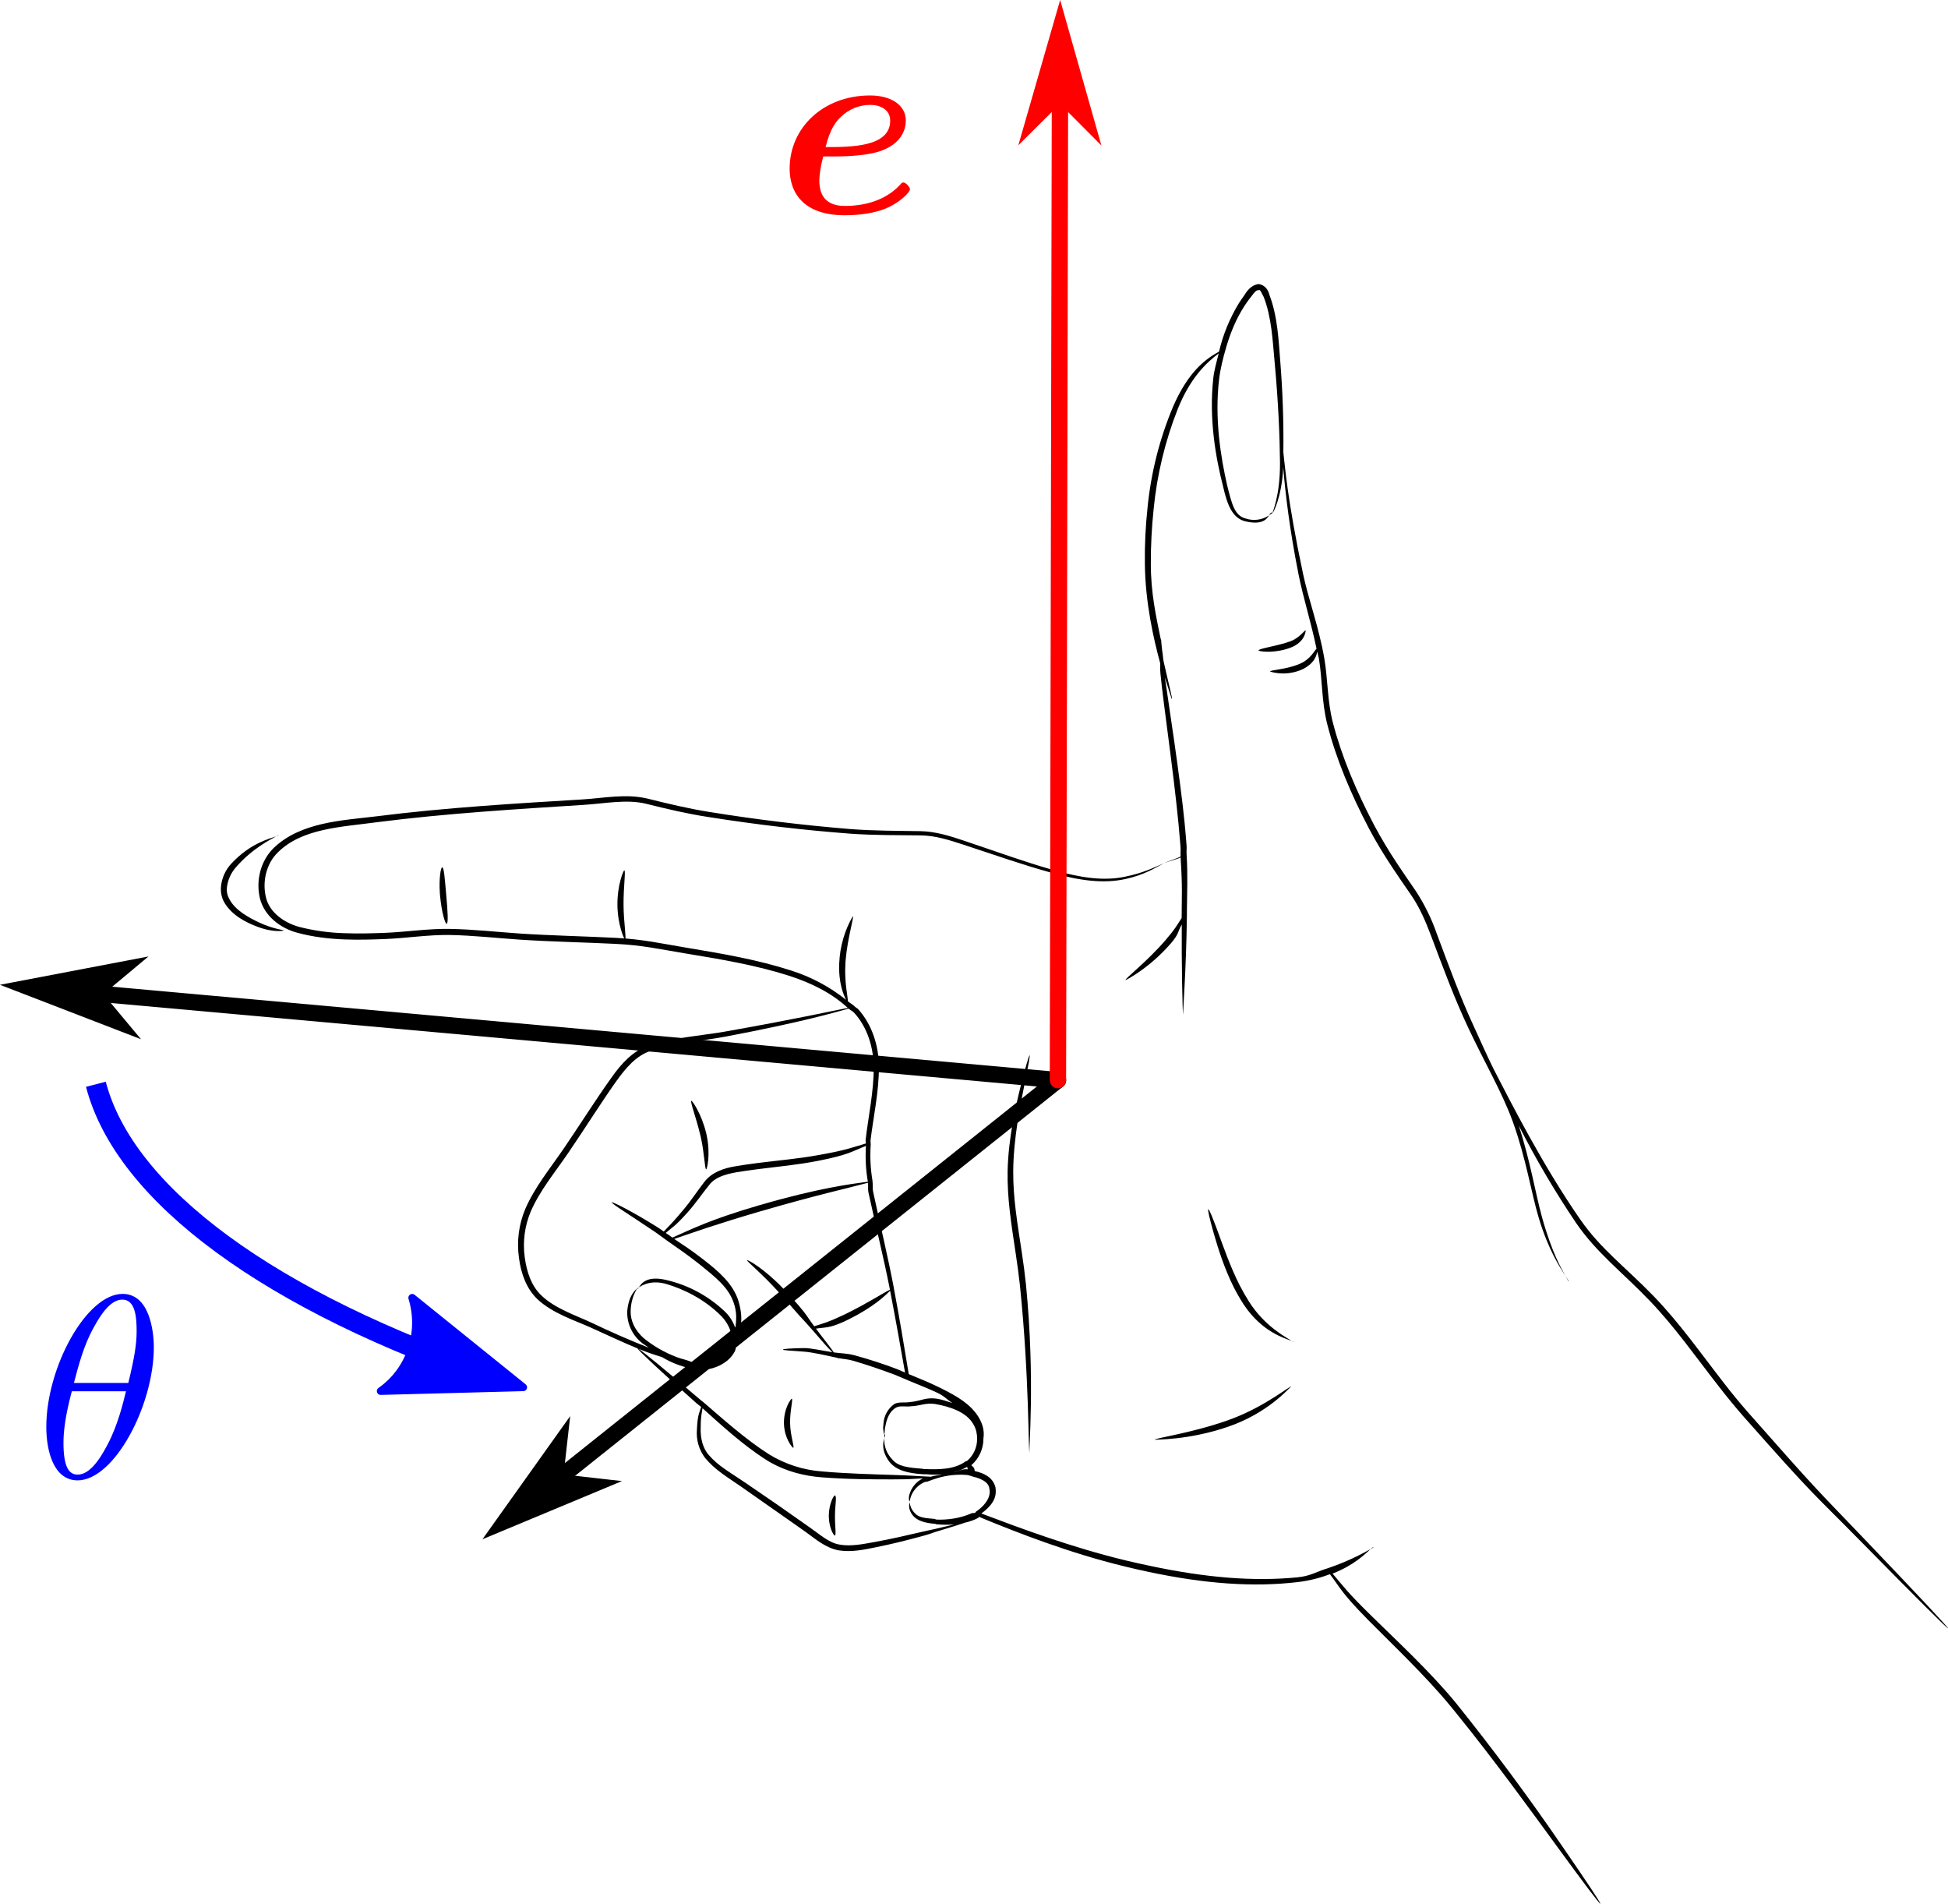
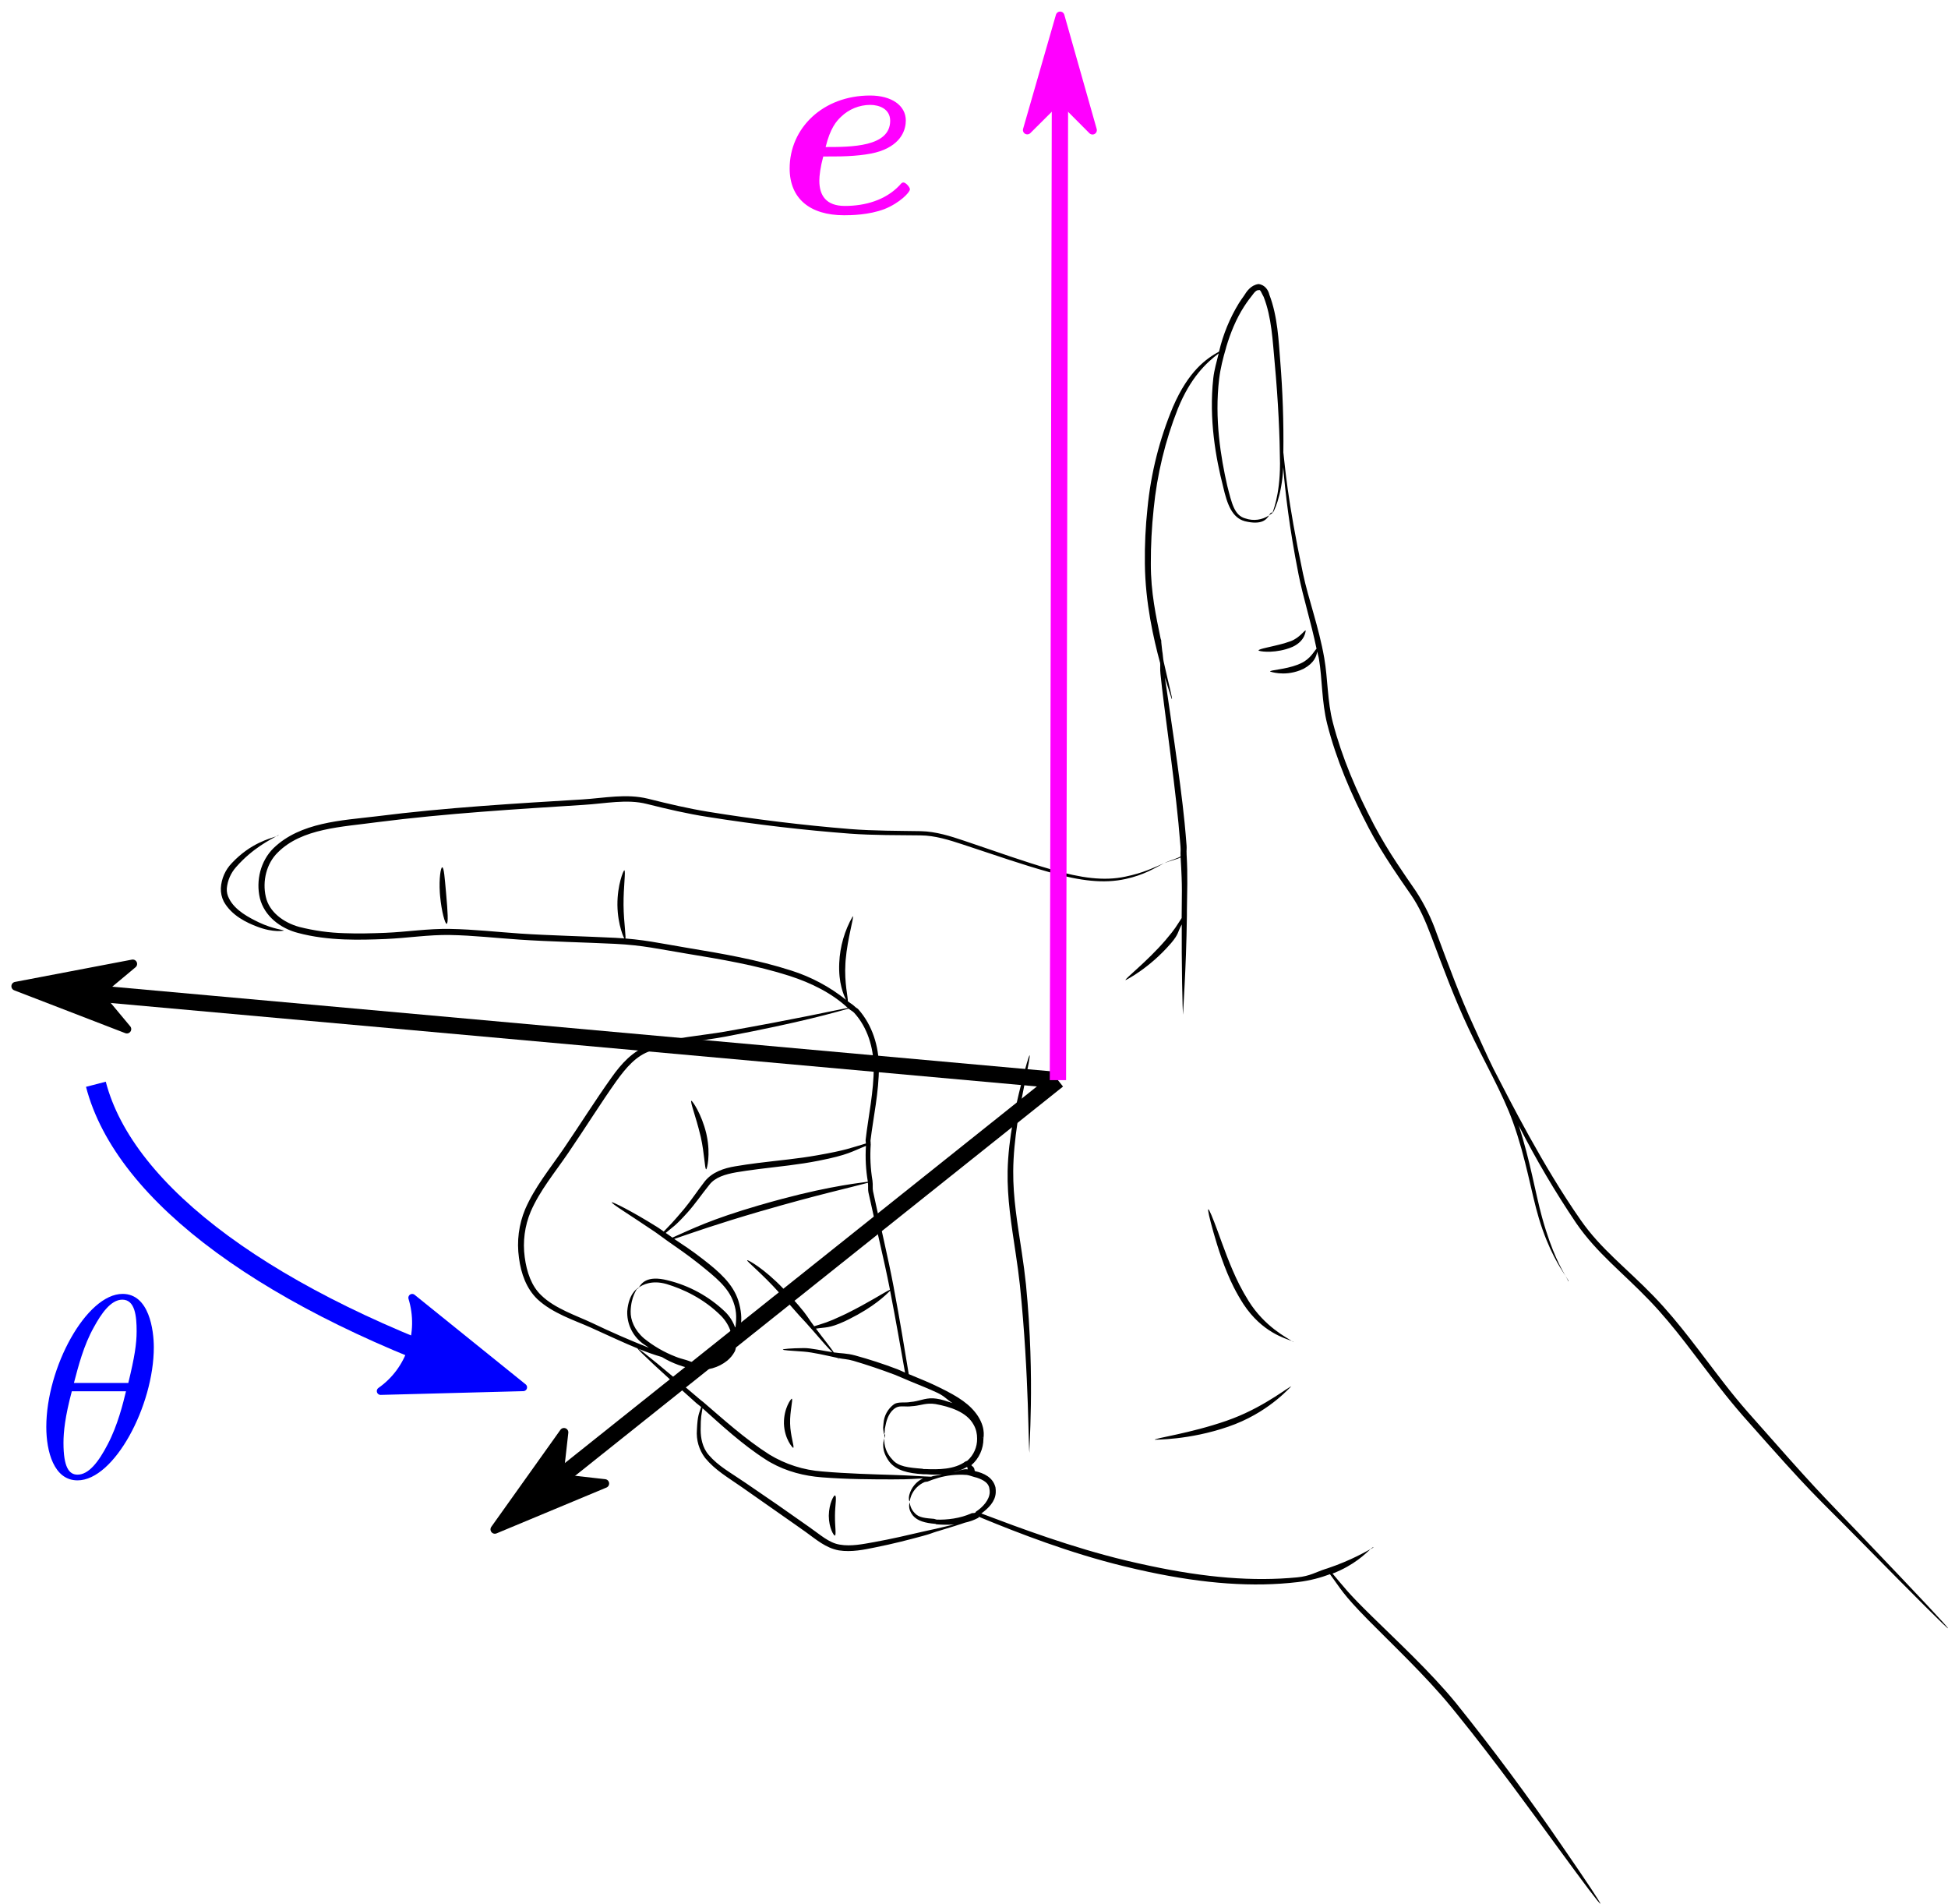
- <svg xmlns="http://www.w3.org/2000/svg" xml:space="preserve" width="143.118" height="139.829" viewBox="0 0 37.867 36.996">
-   <defs>
-     <marker id="d" orient="auto" overflow="visible">
-       <path fill="red" fill-rule="evenodd" stroke="red" stroke-width=".4pt" d="m-4 0-2 2 7-2-7-2Z" />
+ <svg xmlns="http://www.w3.org/2000/svg" xml:space="preserve" id="svg5" width="143.118" height="139.829" viewBox="0 0 37.867 36.996">
+   <defs id="defs2">
+     <marker id="marker5980" orient="auto" overflow="visible">
+       <path id="path17468" fill-rule="evenodd" stroke="#000" stroke-width="1pt" d="m0 0 5-5-17.5 5L5 5Z" transform="translate(-4)scale(-.4)" />
    </marker>
-     <marker id="a" orient="auto" overflow="visible">
-       <path fill-rule="evenodd" stroke="#000" stroke-width=".4pt" d="m-4 0-2 2 7-2-7-2Z" />
+     <marker id="marker6790" orient="auto" overflow="visible">
+       <path id="path17471" fill-rule="evenodd" stroke="#000" stroke-width="1pt" d="m0 0 5-5-17.5 5L5 5Z" transform="translate(-4)scale(-.4)" />
    </marker>
-     <marker id="b" orient="auto" overflow="visible">
-       <path fill-rule="evenodd" stroke="#000" stroke-width=".4pt" d="m-4 0-2 2 7-2-7-2Z" />
+     <marker id="Arrow2Mstart" orient="auto" overflow="visible">
+       <path id="path17474" fill="#00f" fill-rule="evenodd" stroke="#00f" stroke-linejoin="round" stroke-width=".625" d="M8.719 4.034-2.207.016 8.719-4.002c-1.746 2.372-1.736 5.618 0 8.036z" transform="scale(.6)" />
    </marker>
-     <marker id="c" orient="auto" overflow="visible">
-       <path fill="#00f" fill-rule="evenodd" stroke="#00f" stroke-linejoin="round" stroke-width=".375" d="M5.231 2.42-1.324.01 5.23-2.401C4.184-.978 4.19.969 5.231 2.42z" />
+     <marker id="marker11509-30-8" markerHeight="5.078" markerWidth="8.887" orient="auto" overflow="visible" preserveAspectRatio="xMidYMid" refX="0" refY="0" viewBox="0 0 8.887 5.078">
+       <path id="path17465-2" fill="#f0f" fill-rule="evenodd" stroke="#f0f" stroke-width="1pt" d="m0 0 5-5-17.5 5L5 5Z" transform="translate(-4)scale(-.4)" />
    </marker>
+     <style id="style147418" type="text/css">*{stroke-linejoin:round;stroke-linecap:butt}</style>
  </defs>
-   <path fill="none" stroke="#000" stroke-linecap="round" stroke-linejoin="round" stroke-width=".318" marker-end="url(#a)" d="m-178.075 577.404-19.942-1.797" color="#000" style="isolation:auto;mix-blend-mode:normal" transform="translate(198.64 -556.412)" />
-   <path fill="none" stroke="#000" stroke-linecap="round" stroke-linejoin="round" stroke-width=".318" marker-end="url(#b)" d="m-178.075 577.404-10.697 8.532" color="#000" style="isolation:auto;mix-blend-mode:normal" transform="translate(198.64 -556.412)" />
-   <path d="M-168.207 581.211c.014.024.058.104.056.105.01-.005-.016-.044-.056-.105m-5.697-14.83c-.026-.024-.043.007-.068.047.039-.026.066-.049.068-.047m-1.786 6.675c-.066.042-.226.083-.314.129.09-.039.245-.073.314-.11zm0 .02c.038.624.021.704.02 1.178-.108.164-.126.21-.298.41l-.01.013c-.373.433-.802.758-.783.783.002.003.458-.226.873-.705l.012-.013c.154-.182.123-.209.208-.364-.005.672.013 1.753.028 1.754-.012 0 .059-.843.072-1.931v-.088c.003-.365.02-.668-.006-1.102v-.017c-.004-.057.004-.087 0-.145q-.017-.225-.039-.45c-.084-.857-.313-2.331-.383-2.822.054.167.13.423.136.422.016-.005-.054-.257-.16-.73-.012-.049-.016-.153-.028-.209-.004-.058-.021-.16-.019-.202l-.012-.036c-.087-.429-.192-.89-.19-1.459q-.002-.521.055-1.063a7.2 7.2 0 0 1 .47-1.944c.245-.607.557-.897.794-1.076-.04.161-.087.322-.105.482-.088.798.05 1.557.191 2.107.079.345.175.605.422.672.335.082.424-.038.471-.113a.52.52 0 0 1-.457.06c-.218-.056-.268-.293-.356-.638-.125-.547-.25-1.3-.157-2.075.024-.201.075-.403.134-.603l.004-.018c.083-.274.19-.542.348-.787q.044-.068.092-.133c.074-.087.125-.193.193-.183.03-.022.054.063.094.13.156.396.175.86.213 1.264.074.803.1 1.44.105 1.976 0 .648-.154.952-.145.96s.183-.314.207-.888c.04.478.117 1.169.299 2.085.088.445.244.93.349 1.442-.038.03-.114.197-.303.282l-.062.027c-.251.097-.54.102-.538.134 0-.002.258.099.58-.023l.074-.032c.21-.116.247-.247.262-.333.01.05.026.09.034.142.066.395.051.828.16 1.264.176.69.46 1.358.808 2.024.136.26.29.51.452.756q.18.271.366.537c.17.244.288.522.394.802.239.634.453 1.215.724 1.79.31.662.66 1.253.867 1.829.256.71.354 1.37.504 1.87.187.62.416.966.52 1.122-.069-.116-.264-.442-.458-1.14-.131-.473-.23-1.103-.453-1.784a18 18 0 0 0 1.116 1.895c.405.587.895.952 1.424 1.503.5.52.9 1.098 1.364 1.691q.222.286.461.56c1.425 1.612 1.301 1.433 2.31 2.458 1.062 1.08 1.659 1.673 1.669 1.664.012-.012-.564-.625-1.61-1.72-.976-1.02-.876-.89-2.28-2.481a12 12 0 0 1-.456-.554c-.46-.59-.865-1.172-1.374-1.699-.54-.558-1.025-.913-1.421-1.482-.731-1.046-1.373-2.317-1.692-2.934-.14-.281-.252-.544-.391-.843-.265-.573-.475-1.15-.713-1.786a3.8 3.8 0 0 0-.407-.829 31 31 0 0 1-.364-.535 9 9 0 0 1-.446-.745c-.346-.66-.628-1.32-.804-1.997-.108-.413-.096-.846-.167-1.253-.106-.607-.308-1.143-.413-1.64-.31-1.465-.35-2.098-.382-2.355a19 19 0 0 0-.06-1.77c-.032-.401-.05-.873-.212-1.296-.018-.081-.08-.191-.21-.207h-.001c-.148.02-.23.142-.284.23a3 3 0 0 0-.096.14 3.2 3.2 0 0 0-.387.943c-.248.136-.593.376-.895 1.072a6.8 6.8 0 0 0-.496 1.97 9 9 0 0 0-.051 1.077c.007.763.173 1.475.294 1.923.001.005.001.002.003.007.006.075-.005.103.006.212.07.693.24 1.792.35 2.904l.039.447c.008.108-.003.093.003.198m-.314.13c-.219.093-.413.192-.762.264-.42.089-.863.025-1.425-.136-.582-.168-1.017-.33-1.711-.563-.256-.086-.543-.179-.84-.185-.42-.007-.915-.005-1.371-.041a35 35 0 0 1-2.76-.336c-.387-.063-.77-.153-1.168-.253-.424-.104-.846-.014-1.273.013-1.266.077-2.658.157-4.012.329-.674.081-1.473.113-1.997.618-.252.249-.346.63-.265.974.087.347.398.584.734.672.298.08.603.116.91.128.266.01.533.003.796-.008.427-.018.845-.086 1.259-.078.447.008.9.06 1.352.09.558.038 1.312.055 1.856.082.533.026.857.103 1.375.188.7.115 1.368.228 2.014.435.428.139.822.335 1.132.622-.293.055-.918.2-2.396.462-.406.071-1.003.115-1.471.267-.312.105-.538.358-.727.626-.311.435-.602.9-.91 1.352l-.03.044c-.261.38-.55.732-.736 1.158a1.8 1.8 0 0 0-.122.948c.039.304.145.6.36.805.295.275.724.411 1.026.546.39.176.657.303.916.408.036.057.441.437 1.151 1.069.025.021.064.049.089.071-.037.121-.07.148-.083.444a.8.8 0 0 0 .16.547c.197.238.434.372.718.57l1.056.74.185.131c.195.14.387.31.642.355.247.038.495-.015.704-.058.34-.067.667-.152.92-.221.184-.05.154-.05.283-.09.008-.001.01-.003.019-.005.23-.07.457-.14.52-.164.09-.02.178-.049.263-.095.007-.004.007-.017.014-.02.046.018.026.012.075.032.671.276 1.685.673 2.75.931q.231.057.467.107c1.096.233 2.04.301 2.904.199.25-.03.45-.088.626-.153.218.292.234.372.743.89.455.461 1.118 1.085 1.609 1.684l.113.139c.746.92 1.483 1.94 1.971 2.608.513.702.806 1.092.82 1.082.012-.008-.257-.416-.75-1.13a45 45 0 0 0-2.061-2.775c-.504-.613-1.165-1.222-1.63-1.68-.49-.48-.524-.55-.765-.83.426-.165.642-.39.739-.476-.079.04-.366.215-.834.373l-.042.013c-.183.059-.303.14-.549.163-.857.083-1.779.007-2.87-.225q-.233-.049-.464-.104c-1.05-.252-2.074-.636-2.747-.89l-.06-.022c.135-.1.27-.229.28-.404a.5.5 0 0 0-.005-.104c-.049-.195-.226-.278-.4-.316-.014-.029-.002-.034-.021-.065-.02-.032-.03-.024-.048-.05a.68.68 0 0 0 .235-.515c0-.012-.01-.024-.01-.036l.017.038c-.025.004.059-.168-.112-.438-.15-.23-.382-.379-.738-.553-.189-.095-.4-.18-.609-.266-.095-.568-.161-.99-.29-1.672v-.003l-.001-.006c-.111-.59-.263-1.212-.403-1.872-.013-.06 0-.128-.01-.19l-.001-.016a3 3 0 0 1-.034-.705c0-.014-.004-.028-.002-.042 0-.012-.004-.024-.002-.037.053-.439.165-.947.163-1.428-.002-.396-.124-.81-.403-1.122-.016-.017-.039-.025-.055-.041q-.006-.004-.011-.01c-.04-.04-.093-.067-.136-.104.009-.058-.07-.352-.046-.736l.004-.06c.038-.441.169-.846.139-.855a2 2 0 0 0-.263.908c-.018.388.084.62.132.717a3.3 3.3 0 0 0-1.065-.569c-.655-.211-1.328-.327-2.03-.443-.518-.086-.847-.165-1.387-.193-.549-.028-1.302-.046-1.853-.083-.444-.03-.898-.082-1.358-.09-.428-.009-.849.059-1.266.076-.262.01-.526.017-.787.007a4 4 0 0 1-.883-.122c-.303-.083-.586-.29-.65-.585-.07-.304.012-.648.233-.862.47-.472 1.248-.495 1.928-.588 1.348-.173 2.739-.255 4.004-.336.44-.026.85-.118 1.241-.019.399.1.785.19 1.177.251.976.155 1.9.26 2.77.326.462.034.957.029 1.376.034.281.002.562.092.818.176.69.226 1.136.387 1.717.548.567.159 1.024.218 1.452.123.361-.081.542-.2.753-.31zm2.746-4.52c-.022-.013-.118.145-.296.209q-.06.022-.121.04c-.25.07-.504.108-.5.139.002.015.24.059.532-.024a1 1 0 0 0 .133-.048c.253-.12.248-.318.252-.315m-19.968 3.971c.002.003-.025.017-.045.029.031-.011.05-.02.045-.029m-.045.029c-.122.043-.496.129-.863.52a.76.76 0 0 0-.213.487.54.54 0 0 0 .057.26c.152.274.449.412.648.487.323.125.52.077.519.078.002-.016-.2-.026-.484-.16-.186-.09-.463-.23-.579-.461a.37.37 0 0 1-.045-.2.72.72 0 0 1 .182-.416c.322-.368.675-.536.778-.595m3.226.602c-.026 0-.064.212-.045.497l.005.06c.028.306.098.545.127.54.036-.004.02-.252-.007-.551-.03-.333.024.274-.005-.059-.025-.274-.039-.487-.074-.487zm3.541.058c-.016-.003-.137.284-.134.673v.004c.005.388.133.67.149.667.03-.006-.027-.325-.03-.667v-.005c-.003-.344.046-.667.015-.672m4.36 2.688c.033.03.077.048.108.081.26.285.376.677.38 1.053.005.464-.106.97-.157 1.415-.003.025.006.048.004.072-.285.083-.378.13-.938.228-.39.07-.734.097-1.169.152a10 10 0 0 0-.43.063c-.226.037-.45.114-.594.293-.15.194-.274.384-.404.539-.233.276-.26.296-.393.436-.037-.024-.08-.058-.116-.08-.535-.336-.887-.5-.894-.489-.015.025.318.224.837.575.032.021.07.051.102.073l.03.022.087.063.029.021c.19.133.379.262.578.419l.048.038c.301.243.554.441.655.734.073.198.052.355.036.504a.8.8 0 0 0-.196-.317 2.45 2.45 0 0 0-1.121-.615c-.412-.105-.511.067-.56.138.074-.049.251-.149.54-.065.31.093.718.276 1.062.621.161.166.278.436.159.635a.5.5 0 0 1-.116.143.3.3 0 0 1-.111.051h-.001l-.081.016q-.056.007-.111.016c-.023.004-.041.016-.065.019-.053.005-.097.047-.15.04-.076-.009-.138-.047-.21-.066-.069-.02-.137-.037-.201-.064a2.3 2.3 0 0 1-.614-.355c-.187-.161-.264-.359-.26-.525.007-.297.13-.434.122-.442.004.004-.16.097-.188.439a.75.75 0 0 0 .264.598c.043.04.107.073.156.112a17 17 0 0 1-1.099-.48c-.307-.145-.729-.282-.992-.539-.191-.18-.284-.454-.322-.742a1.7 1.7 0 0 1 .117-.887c.177-.407.464-.751.728-1.137l.03-.045c.31-.454.6-.92.906-1.352.187-.26.39-.499.667-.587.446-.15 1.042-.2 1.454-.278 1.515-.287 2.12-.47 2.394-.544m-4.116 5.442c.014.011.024-.002.04-.024-.023.015-.037.026-.04.024m7.634-4.535c-.009-.002-.074.203-.173.598-.089.358-.24 1.001-.254 1.652-.01.53.072 1.034.157 1.601q.048.311.082.618c.185 1.787.16 3.254.188 3.254-.025 0 .115-1.384-.07-3.265q-.033-.312-.081-.625c-.086-.57-.171-1.062-.167-1.581.004-.63.139-1.286.21-1.64.08-.398.122-.609.108-.612m-6.575.884c-.029.012.092.321.173.662l.01.04c.073.324.076.63.106.63.014 0 .088-.283.01-.656l-.009-.042c-.092-.383-.274-.64-.29-.634m3.394.877a3 3 0 0 0 .037.696c-.304.041-.954.12-2.094.453l-.013.003c-.962.281-1.302.459-1.692.63-.043-.03-.088-.064-.13-.091.146-.125.179-.125.427-.401.14-.156.27-.347.419-.532.113-.149.312-.207.526-.245q.21-.035.427-.062c.423-.053.785-.086 1.173-.163.581-.114.648-.181.92-.288m.038.717c.01.06-.003.126.01.185.144.664.3 1.286.415 1.874l.003.019c-.118.055-.401.244-.85.466l-.085.04c-.276.13-.352.145-.537.204-.13-.171-.121-.194-.305-.407a9 9 0 0 0-.291-.32c-.377-.395-.696-.57-.707-.556-.014.02.283.252.624.632q.14.156.283.322c.173.2.187.2.321.357l.033.036c.16.186.336.389.396.44-.19-.028-.409-.08-.553-.08-.267.003-.41.018-.41.029 0 .013.143.022.408.04.173.013.42.071.655.122.003 0 .035.041.037.04l-.03-.038c.109.023.18.019.303.055q.393.116.807.272c.078.03.144.063.22.093l.07.03c.183.075.37.149.538.228.143.069.188.138.29.198-.106-.035-.214-.073-.313-.086-.18-.028-.3.036-.446.058l-.06.007c-.101.021-.234-.01-.316.042a.5.5 0 0 0-.207.377l-.007.08v.009l.003.03q.01.087.018.086.007 0 .012-.086l.002-.03v-.004h.002l.016-.078c.019-.09.07-.248.2-.318.074-.043.2-.01.29-.025l.061-.005c.134-.014.24-.065.414-.038.272.05.608.15.743.405.046.08.067.174.066.268a.56.56 0 0 1-.19.428c-.002.002-.005 0-.007.003-.008.007-.022.006-.03.012-.214.158-.53.158-.783.147h-.03c-.011 0-.013-.005-.023-.006-.275-.022-.474-.04-.59-.185a.54.54 0 0 1-.151-.406c-.025.086-.06.236.094.45.138.178.37.229.662.248h.057q.144.013.308.004c-.069.019-.151.019-.21.044l-.09-.004-.048-.002c-.179-.008-.222-.016-.613-.029-.358-.011-.886-.025-1.366-.067a2.3 2.3 0 0 1-1.03-.33c-.469-.298-.918-.705-1.287-1.022-.005-.005-.014-.01-.019-.014l-.042-.034c-.702-.598-1.113-.936-1.195-.983.147.058.292.112.455.159a1.8 1.8 0 0 0 .661.24.8.8 0 0 0 .61-.17.6.6 0 0 0 .145-.176c.039-.077.017-.156.018-.236.084-.147.17-.365.053-.753-.107-.33-.372-.56-.675-.796l-.05-.038c-.178-.14-.349-.249-.522-.366.425-.144.798-.28 1.689-.541l.013-.003c1.07-.312 1.748-.46 2.061-.547zm.32 4.966c.014-.048.026-.081-.002-.08.003 0 .003.05.002.08m6.296-4.452c-.013.005.022.17.104.458.08.28.206.689.394 1.062q.086.168.187.325c.363.55.817.666.939.715-.085-.059-.527-.274-.84-.778a4 4 0 0 1-.179-.316c-.18-.356-.322-.768-.42-1.035-.104-.281-.168-.436-.185-.43m1.624 2.56c.01.007.036.02.034.023q.002-.01-.034-.023m-7.808-.977c.125.646.193 1.047.29 1.59-.053-.021-.098-.046-.152-.066a9 9 0 0 0-.819-.267c-.167-.045-.271-.037-.415-.059-.033-.06-.208-.276-.346-.462.189-.03.253-.003.554-.14l.087-.042c.488-.243.711-.465.8-.554m7.802 1.86c-.018-.024-.49.373-1.135.62l-.13.048c-.703.244-1.398.337-1.392.368-.001-.006.66.012 1.431-.255l.135-.05c.716-.284 1.082-.744 1.09-.732m-9.713.239c-.009-.003-.156.182-.151.482v.007c.012.298.172.469.18.466.03-.011-.056-.236-.06-.47v-.005c-.007-.237.062-.471.032-.48zm-1.734.185c.355.318.771.705 1.233 1q.045.03.093.056c.31.175.656.261.993.287.494.039 1.006.04 1.373.04.386 0 .425-.013.604-.021-.004.002-.01 0-.015.003a.5.5 0 0 0-.261.319c-.02.085 0 .126.005.126.007 0 .005-.043.034-.115a.5.5 0 0 1 .258-.26c.004-.002.011 0 .015-.003.011-.005.032-.002.044-.007q.097-.04.208-.072c.16-.046.346-.072.555-.056.048.006.095.027.145.04l.05.013c.122.042.23.101.242.211a.3.3 0 0 1 .007.075c-.007.147-.133.286-.266.373-.007.005-.007.016-.014.02-.024.015-.052.003-.077.014-.219.1-.474.128-.673.122-.012-.001-.013-.006-.025-.007s-.015-.007-.027-.008c-.165-.013-.292-.023-.368-.104-.1-.098-.1-.195-.105-.218-.009.037-.039.129.061.257.09.107.241.146.434.162.011 0 .013.008.025.009.102.009.22.012.345.003l-.328.077-.02.005c-.132.031-.105.02-.29.064-.252.059-.587.137-.92.197-.212.038-.45.087-.665.049-.213-.033-.386-.197-.593-.34a69 69 0 0 0-1.246-.864c-.293-.201-.522-.32-.71-.539-.123-.14-.157-.333-.157-.485 0-.269.017-.295.036-.423m5.144 1.14c.009.02.003.026.015.049l-.013-.003c-.108-.007-.17.044-.267.056a.9.9 0 0 0 .265-.102m-.525.198h.008-.014zm-2.046.357c-.02-.005-.114.155-.118.39v.01c.002.233.098.385.118.38.03-.006 0-.19.002-.38v-.01c.001-.205.041-.381-.002-.39m10.471 1.012q-.011-.014-.059.03c.01-.005.058-.031.06-.03" style="stroke-width:.265" transform="translate(198.64 -556.412)" />
-   <path fill="none" stroke="#00f" stroke-linejoin="round" stroke-width=".397" marker-start="url(#c)" d="M-188.968 583.209a19.133 7.47 3.711 0 1-7.808-5.725" transform="translate(198.64 -556.412)" />
-   <path fill="red" d="M16.226 3.04c.339 0 .668-.03.88-.102.43-.146.502-.435.502-.597 0-.293-.279-.486-.694-.486-.916 0-1.564.633-1.564 1.418 0 .582.39.91 1.058.91.132 0 .48-.004.785-.121.293-.116.496-.324.496-.385 0-.04-.081-.131-.127-.131-.03 0-.04.015-.076.056-.273.288-.668.4-1.063.4-.364 0-.496-.203-.496-.492 0-.096.02-.263.076-.47zm-.177-.182c.09-.37.212-.507.298-.588a.82.82 0 0 1 .567-.232c.182 0 .39.08.39.308 0 .512-.764.512-1.255.512" />
-   <path fill="#00f" d="M2.99 26.184c0-.334-.09-1.038-.607-1.038C1.68 25.146.9 26.573.9 27.732c0 .476.147 1.038.608 1.038.713 0 1.482-1.453 1.482-2.586m-1.553.693c.086-.324.187-.729.39-1.088.136-.248.323-.532.551-.532.248 0 .278.324.278.613 0 .248-.04.506-.162 1.007zm1.012.162c-.056.233-.162.663-.354 1.027-.178.344-.37.592-.587.592-.167 0-.274-.146-.274-.617 0-.213.03-.506.162-1.002z" />
-   <path fill="none" stroke="red" stroke-linecap="round" stroke-linejoin="round" stroke-width=".318" marker-end="url(#d)" d="m-178.075 577.404.042-20.366" color="#000" style="isolation:auto;mix-blend-mode:normal" transform="translate(198.64 -556.412)" />
+   <g id="layer1" transform="translate(198.64 -556.412)">
+     <path id="path17479" fill="none" stroke="#000" stroke-linecap="round" stroke-linejoin="round" stroke-width=".318" marker-end="url(#marker5980)" d="m-178.075 577.404-19.942-1.797" color="#000" color-rendering="auto" image-rendering="auto" shape-rendering="auto" style="isolation:auto;mix-blend-mode:normal" />
+     <path id="path17481" fill="none" stroke="#000" stroke-linecap="round" stroke-linejoin="round" stroke-width=".318" marker-end="url(#marker6790)" d="m-178.075 577.404-10.697 8.532" color="#000" color-rendering="auto" image-rendering="auto" shape-rendering="auto" style="isolation:auto;mix-blend-mode:normal" />
+     <path id="path17483" d="M-168.207 581.211c.014.024.058.104.056.105.01-.005-.016-.044-.056-.105m-5.697-14.83c-.026-.024-.043.007-.068.047.039-.026.066-.049.068-.047m-1.786 6.675c-.066.042-.226.083-.314.129.09-.039.245-.073.314-.11zm0 .02c.038.624.021.704.02 1.178-.108.164-.126.21-.298.41l-.01.013c-.373.433-.802.758-.783.783.002.003.458-.226.873-.705l.012-.013c.154-.182.123-.209.208-.364-.005.672.013 1.753.028 1.754-.012 0 .059-.843.072-1.931v-.088c.003-.365.02-.668-.006-1.102v-.017c-.004-.057.004-.087 0-.145q-.017-.225-.039-.45c-.084-.857-.313-2.331-.383-2.822.054.167.13.423.136.422.016-.005-.054-.257-.16-.73-.012-.049-.016-.153-.028-.209-.004-.058-.021-.16-.019-.202l-.012-.036c-.087-.429-.192-.89-.19-1.459q-.002-.521.055-1.063a7.2 7.2 0 0 1 .47-1.944c.245-.607.557-.897.794-1.076-.04.161-.087.322-.105.482-.088.798.05 1.557.191 2.107.079.345.175.605.422.672.335.082.424-.038.471-.113a.52.52 0 0 1-.457.06c-.218-.056-.268-.293-.356-.638-.125-.547-.25-1.3-.157-2.075.024-.201.075-.403.134-.603l.004-.018c.083-.274.19-.542.348-.787q.044-.068.092-.133c.074-.087.125-.193.193-.183.03-.022.054.063.094.13.156.396.175.86.213 1.264.074.803.1 1.44.105 1.976 0 .648-.154.952-.145.96s.183-.314.207-.888c.04.478.117 1.169.299 2.085.088.445.244.93.349 1.442-.038.03-.114.197-.303.282l-.062.027c-.251.097-.54.102-.538.134 0-.002.258.099.58-.023l.074-.032c.21-.116.247-.247.262-.333.01.05.026.09.034.142.066.395.051.828.16 1.264.176.69.46 1.358.808 2.024.136.26.29.51.452.756q.18.271.366.537c.17.244.288.522.394.802.239.634.453 1.215.724 1.79.31.662.66 1.253.867 1.829.256.71.354 1.37.504 1.87.187.62.416.966.52 1.122-.069-.116-.264-.442-.458-1.14-.131-.473-.23-1.103-.453-1.784a18 18 0 0 0 1.116 1.895c.405.587.895.952 1.424 1.503.5.52.9 1.098 1.364 1.691q.222.286.461.56c1.425 1.612 1.301 1.433 2.31 2.458 1.062 1.08 1.659 1.673 1.669 1.664.012-.012-.564-.625-1.61-1.72-.976-1.02-.876-.89-2.28-2.481a12 12 0 0 1-.456-.554c-.46-.59-.865-1.172-1.374-1.699-.54-.558-1.025-.913-1.421-1.482-.731-1.046-1.373-2.317-1.692-2.934-.14-.281-.252-.544-.391-.843-.265-.573-.475-1.15-.713-1.786a3.8 3.8 0 0 0-.407-.829 31 31 0 0 1-.364-.535 9 9 0 0 1-.446-.745c-.346-.66-.628-1.32-.804-1.997-.108-.413-.096-.846-.167-1.253-.106-.607-.308-1.143-.413-1.64-.31-1.465-.35-2.098-.382-2.355a19 19 0 0 0-.06-1.77c-.032-.401-.05-.873-.212-1.296-.018-.081-.08-.191-.21-.207h-.001c-.148.02-.23.142-.284.23a3 3 0 0 0-.096.14 3.2 3.2 0 0 0-.387.943c-.248.136-.593.376-.895 1.072a6.8 6.8 0 0 0-.496 1.97 9 9 0 0 0-.051 1.077c.007.763.173 1.475.294 1.923.001.005.001.002.003.007.006.075-.005.103.006.212.07.693.24 1.792.35 2.904l.039.447c.008.108-.003.093.003.198m-.314.13c-.219.093-.413.192-.762.264-.42.089-.863.025-1.425-.136-.582-.168-1.017-.33-1.711-.563-.256-.086-.543-.179-.84-.185-.42-.007-.915-.005-1.371-.041a35 35 0 0 1-2.76-.336c-.387-.063-.77-.153-1.168-.253-.424-.104-.846-.014-1.273.013-1.266.077-2.658.157-4.012.329-.674.081-1.473.113-1.997.618-.252.249-.346.63-.265.974.087.347.398.584.734.672.298.08.603.116.91.128.266.01.533.003.796-.008.427-.018.845-.086 1.259-.078.447.008.9.06 1.352.09.558.038 1.312.055 1.856.082.533.026.857.103 1.375.188.7.115 1.368.228 2.014.435.428.139.822.335 1.132.622-.293.055-.918.2-2.396.462-.406.071-1.003.115-1.471.267-.312.105-.538.358-.727.626-.311.435-.602.9-.91 1.352l-.03.044c-.261.38-.55.732-.736 1.158a1.8 1.8 0 0 0-.122.948c.039.304.145.6.36.805.295.275.724.411 1.026.546.39.176.657.303.916.408.036.057.441.437 1.151 1.069.025.021.064.049.089.071-.037.121-.07.148-.083.444a.8.8 0 0 0 .16.547c.197.238.434.372.718.57l1.056.74.185.131c.195.14.387.31.642.355.247.038.495-.015.704-.058.34-.067.667-.152.92-.221.184-.05.154-.05.283-.09.008-.001.01-.003.019-.005.23-.07.457-.14.52-.164.09-.02.178-.049.263-.095.007-.004.007-.017.014-.02.046.018.026.012.075.032.671.276 1.685.673 2.75.931q.231.057.467.107c1.096.233 2.04.301 2.904.199.25-.03.45-.088.626-.153.218.292.234.372.743.89.455.461 1.118 1.085 1.609 1.684l.113.139c.746.92 1.483 1.94 1.971 2.608.513.702.806 1.092.82 1.082.012-.008-.257-.416-.75-1.13a45 45 0 0 0-2.061-2.775c-.504-.613-1.165-1.222-1.63-1.68-.49-.48-.524-.55-.765-.83.426-.165.642-.39.739-.476-.079.04-.366.215-.834.373l-.042.013c-.183.059-.303.14-.549.163-.857.083-1.779.007-2.87-.225q-.233-.049-.464-.104c-1.05-.252-2.074-.636-2.747-.89l-.06-.022c.135-.1.27-.229.28-.404a.5.5 0 0 0-.005-.104c-.049-.195-.226-.278-.4-.316-.014-.029-.002-.034-.021-.065-.02-.032-.03-.024-.048-.05a.68.68 0 0 0 .235-.515c0-.012-.01-.024-.01-.036l.017.038c-.025.004.059-.168-.112-.438-.15-.23-.382-.379-.738-.553-.189-.095-.4-.18-.609-.266-.095-.568-.161-.99-.29-1.672v-.003l-.001-.006c-.111-.59-.263-1.212-.403-1.872-.013-.06 0-.128-.01-.19l-.001-.016a3 3 0 0 1-.034-.705c0-.014-.004-.028-.002-.042 0-.012-.004-.024-.002-.037.053-.439.165-.947.163-1.428-.002-.396-.124-.81-.403-1.122-.016-.017-.039-.025-.055-.041q-.006-.004-.011-.01c-.04-.04-.093-.067-.136-.104.009-.058-.07-.352-.046-.736l.004-.06c.038-.441.169-.846.139-.855a2 2 0 0 0-.263.908c-.018.388.084.62.132.717a3.3 3.3 0 0 0-1.065-.569c-.655-.211-1.328-.327-2.03-.443-.518-.086-.847-.165-1.387-.193-.549-.028-1.302-.046-1.853-.083-.444-.03-.898-.082-1.358-.09-.428-.009-.849.059-1.266.076-.262.01-.526.017-.787.007a4 4 0 0 1-.883-.122c-.303-.083-.586-.29-.65-.585-.07-.304.012-.648.233-.862.47-.472 1.248-.495 1.928-.588 1.348-.173 2.739-.255 4.004-.336.44-.026.85-.118 1.241-.019.399.1.785.19 1.177.251.976.155 1.9.26 2.77.326.462.034.957.029 1.376.034.281.002.562.092.818.176.69.226 1.136.387 1.717.548.567.159 1.024.218 1.452.123.361-.081.542-.2.753-.31zm2.746-4.52c-.022-.013-.118.145-.296.209q-.06.022-.121.04c-.25.07-.504.108-.5.139.002.015.24.059.532-.024a1 1 0 0 0 .133-.048c.253-.12.248-.318.252-.315m-19.968 3.971c.002.003-.025.017-.045.029.031-.011.05-.02.045-.029m-.045.029c-.122.043-.496.129-.863.52a.76.76 0 0 0-.213.487.54.54 0 0 0 .057.26c.152.274.449.412.648.487.323.125.52.077.519.078.002-.016-.2-.026-.484-.16-.186-.09-.463-.23-.579-.461a.37.37 0 0 1-.045-.2.72.72 0 0 1 .182-.416c.322-.368.675-.536.778-.595m3.226.602c-.026 0-.064.212-.045.497l.005.06c.028.306.098.545.127.54.036-.004.02-.252-.007-.551-.03-.333.024.274-.005-.059-.025-.274-.039-.487-.074-.487zm3.541.058c-.016-.003-.137.284-.134.673v.004c.005.388.133.67.149.667.03-.006-.027-.325-.03-.667v-.005c-.003-.344.046-.667.015-.672m4.36 2.688c.033.03.077.048.108.081.26.285.376.677.38 1.053.005.464-.106.97-.157 1.415-.003.025.006.048.004.072-.285.083-.378.13-.938.228-.39.07-.734.097-1.169.152a10 10 0 0 0-.43.063c-.226.037-.45.114-.594.293-.15.194-.274.384-.404.539-.233.276-.26.296-.393.436-.037-.024-.08-.058-.116-.08-.535-.336-.887-.5-.894-.489-.015.025.318.224.837.575.032.021.07.051.102.073l.03.022.087.063.029.021c.19.133.379.262.578.419l.048.038c.301.243.554.441.655.734.073.198.052.355.036.504a.8.8 0 0 0-.196-.317 2.45 2.45 0 0 0-1.121-.615c-.412-.105-.511.067-.56.138.074-.049.251-.149.54-.065.31.093.718.276 1.062.621.161.166.278.436.159.635a.5.5 0 0 1-.116.143.3.3 0 0 1-.111.051h-.001l-.081.016q-.056.007-.111.016c-.023.004-.041.016-.065.019-.053.005-.097.047-.15.04-.076-.009-.138-.047-.21-.066-.069-.02-.137-.037-.201-.064a2.3 2.3 0 0 1-.614-.355c-.187-.161-.264-.359-.26-.525.007-.297.13-.434.122-.442.004.004-.16.097-.188.439a.75.75 0 0 0 .264.598c.043.04.107.073.156.112a17 17 0 0 1-1.099-.48c-.307-.145-.729-.282-.992-.539-.191-.18-.284-.454-.322-.742a1.7 1.7 0 0 1 .117-.887c.177-.407.464-.751.728-1.137l.03-.045c.31-.454.6-.92.906-1.352.187-.26.39-.499.667-.587.446-.15 1.042-.2 1.454-.278 1.515-.287 2.12-.47 2.394-.544m-4.116 5.442c.014.011.024-.002.04-.024-.023.015-.037.026-.04.024m7.634-4.535c-.009-.002-.074.203-.173.598-.089.358-.24 1.001-.254 1.652-.01.53.072 1.034.157 1.601q.048.311.082.618c.185 1.787.16 3.254.188 3.254-.025 0 .115-1.384-.07-3.265q-.033-.312-.081-.625c-.086-.57-.171-1.062-.167-1.581.004-.63.139-1.286.21-1.64.08-.398.122-.609.108-.612m-6.575.884c-.029.012.092.321.173.662l.01.04c.073.324.076.63.106.63.014 0 .088-.283.01-.656l-.009-.042c-.092-.383-.274-.64-.29-.634m3.394.877a3 3 0 0 0 .037.696c-.304.041-.954.12-2.094.453l-.013.003c-.962.281-1.302.459-1.692.63-.043-.03-.088-.064-.13-.091.146-.125.179-.125.427-.401.14-.156.27-.347.419-.532.113-.149.312-.207.526-.245q.21-.035.427-.062c.423-.053.785-.086 1.173-.163.581-.114.648-.181.92-.288m.038.717c.01.06-.003.126.01.185.144.664.3 1.286.415 1.874l.003.019c-.118.055-.401.244-.85.466l-.085.04c-.276.13-.352.145-.537.204-.13-.171-.121-.194-.305-.407a9 9 0 0 0-.291-.32c-.377-.395-.696-.57-.707-.556-.014.02.283.252.624.632q.14.156.283.322c.173.2.187.2.321.357l.033.036c.16.186.336.389.396.44-.19-.028-.409-.08-.553-.08-.267.003-.41.018-.41.029 0 .013.143.022.408.04.173.013.42.071.655.122.003 0 .035.041.037.04l-.03-.038c.109.023.18.019.303.055q.393.116.807.272c.078.03.144.063.22.093l.07.03c.183.075.37.149.538.228.143.069.188.138.29.198-.106-.035-.214-.073-.313-.086-.18-.028-.3.036-.446.058l-.06.007c-.101.021-.234-.01-.316.042a.5.5 0 0 0-.207.377l-.007.08v.009l.003.03q.01.087.018.086.007 0 .012-.086l.002-.03v-.004h.002l.016-.078c.019-.09.07-.248.2-.318.074-.043.2-.01.29-.025l.061-.005c.134-.014.24-.065.414-.038.272.05.608.15.743.405.046.08.067.174.066.268a.56.56 0 0 1-.19.428c-.002.002-.005 0-.007.003-.008.007-.022.006-.03.012-.214.158-.53.158-.783.147h-.03c-.011 0-.013-.005-.023-.006-.275-.022-.474-.04-.59-.185a.54.54 0 0 1-.151-.406c-.025.086-.06.236.094.45.138.178.37.229.662.248h.057q.144.013.308.004c-.069.019-.151.019-.21.044l-.09-.004-.048-.002c-.179-.008-.222-.016-.613-.029-.358-.011-.886-.025-1.366-.067a2.3 2.3 0 0 1-1.03-.33c-.469-.298-.918-.705-1.287-1.022-.005-.005-.014-.01-.019-.014l-.042-.034c-.702-.598-1.113-.936-1.195-.983.147.058.292.112.455.159a1.8 1.8 0 0 0 .661.24.8.8 0 0 0 .61-.17.6.6 0 0 0 .145-.176c.039-.077.017-.156.018-.236.084-.147.17-.365.053-.753-.107-.33-.372-.56-.675-.796l-.05-.038c-.178-.14-.349-.249-.522-.366.425-.144.798-.28 1.689-.541l.013-.003c1.07-.312 1.748-.46 2.061-.547zm.32 4.966c.014-.048.026-.081-.002-.08.003 0 .003.05.002.08m6.296-4.452c-.013.005.022.17.104.458.08.28.206.689.394 1.062q.086.168.187.325c.363.55.817.666.939.715-.085-.059-.527-.274-.84-.778a4 4 0 0 1-.179-.316c-.18-.356-.322-.768-.42-1.035-.104-.281-.168-.436-.185-.43m1.624 2.56c.01.007.036.02.034.023q.002-.01-.034-.023m-7.808-.977c.125.646.193 1.047.29 1.59-.053-.021-.098-.046-.152-.066a9 9 0 0 0-.819-.267c-.167-.045-.271-.037-.415-.059-.033-.06-.208-.276-.346-.462.189-.03.253-.003.554-.14l.087-.042c.488-.243.711-.465.8-.554m7.802 1.86c-.018-.024-.49.373-1.135.62l-.13.048c-.703.244-1.398.337-1.392.368-.001-.006.66.012 1.431-.255l.135-.05c.716-.284 1.082-.744 1.09-.732m-9.713.239c-.009-.003-.156.182-.151.482v.007c.012.298.172.469.18.466.03-.011-.056-.236-.06-.47v-.005c-.007-.237.062-.471.032-.48zm-1.734.185c.355.318.771.705 1.233 1q.045.03.093.056c.31.175.656.261.993.287.494.039 1.006.04 1.373.04.386 0 .425-.013.604-.021-.004.002-.01 0-.015.003a.5.5 0 0 0-.261.319c-.02.085 0 .126.005.126.007 0 .005-.043.034-.115a.5.5 0 0 1 .258-.26c.004-.002.011 0 .015-.003.011-.005.032-.002.044-.007q.097-.04.208-.072c.16-.046.346-.072.555-.056.048.006.095.027.145.04l.05.013c.122.042.23.101.242.211a.3.3 0 0 1 .007.075c-.007.147-.133.286-.266.373-.007.005-.007.016-.014.02-.024.015-.052.003-.077.014-.219.1-.474.128-.673.122-.012-.001-.013-.006-.025-.007s-.015-.007-.027-.008c-.165-.013-.292-.023-.368-.104-.1-.098-.1-.195-.105-.218-.009.037-.039.129.061.257.09.107.241.146.434.162.011 0 .013.008.025.009.102.009.22.012.345.003l-.328.077-.02.005c-.132.031-.105.02-.29.064-.252.059-.587.137-.92.197-.212.038-.45.087-.665.049-.213-.033-.386-.197-.593-.34a69 69 0 0 0-1.246-.864c-.293-.201-.522-.32-.71-.539-.123-.14-.157-.333-.157-.485 0-.269.017-.295.036-.423m5.144 1.14c.009.02.003.026.015.049l-.013-.003c-.108-.007-.17.044-.267.056a.9.9 0 0 0 .265-.102m-.525.198h.008-.014zm-2.046.357c-.02-.005-.114.155-.118.39v.01c.002.233.098.385.118.38.03-.006 0-.19.002-.38v-.01c.001-.205.041-.381-.002-.39m10.471 1.012q-.011-.014-.059.03c.01-.005.058-.031.06-.03" style="stroke-width:.265" />
+     <path id="path17485" fill="none" stroke="#00f" stroke-linejoin="round" stroke-width=".397" marker-start="url(#Arrow2Mstart)" d="M-188.968 583.209a19.133 7.47 3.711 0 1-7.808-5.725" />
+     <path id="path17487" fill="red" stroke-width=".331" d="M-182.414 559.452c.339 0 .668-.03.88-.101.43-.147.502-.435.502-.597 0-.294-.279-.486-.694-.486-.916 0-1.564.632-1.564 1.417 0 .582.39.91 1.058.91.132 0 .48-.004.785-.12.293-.117.495-.324.495-.385 0-.04-.08-.132-.126-.132-.03 0-.04.015-.076.056-.273.288-.668.4-1.063.4-.364 0-.496-.203-.496-.491 0-.096.02-.263.076-.47zm-.177-.182c.09-.37.212-.506.298-.587a.82.82 0 0 1 .567-.233c.182 0 .39.081.39.309 0 .51-.764.51-1.255.51" style="fill:#f0f;fill-opacity:1" />
+     <path id="path17489" fill="#00f" stroke-width=".331" d="M-195.65 582.596c0-.334-.09-1.038-.607-1.038-.703 0-1.483 1.428-1.483 2.587 0 .475.147 1.037.607 1.037.714 0 1.483-1.452 1.483-2.586m-1.553.693c.086-.324.187-.728.39-1.088.136-.248.323-.531.551-.531.248 0 .278.324.278.612 0 .248-.04.506-.162 1.007zm1.012.162c-.056.233-.162.663-.354 1.028-.178.344-.37.592-.588.592-.167 0-.273-.147-.273-.618 0-.212.03-.506.162-1.002z" />
+     <path id="path17491" fill="none" stroke="red" stroke-linecap="round" stroke-linejoin="round" stroke-width=".318" marker-end="url(#marker11509-30)" d="m-178.075 577.404.042-20.366" color="#000" color-rendering="auto" image-rendering="auto" shape-rendering="auto" style="isolation:auto;mix-blend-mode:normal;fill:none;stroke:#f0f;stroke-width:.317;stroke-linecap:butt;stroke-linejoin:round;stroke-dasharray:none;stroke-opacity:1;marker-end:url(#marker11509-30-8)" />
+   </g>
</svg>
